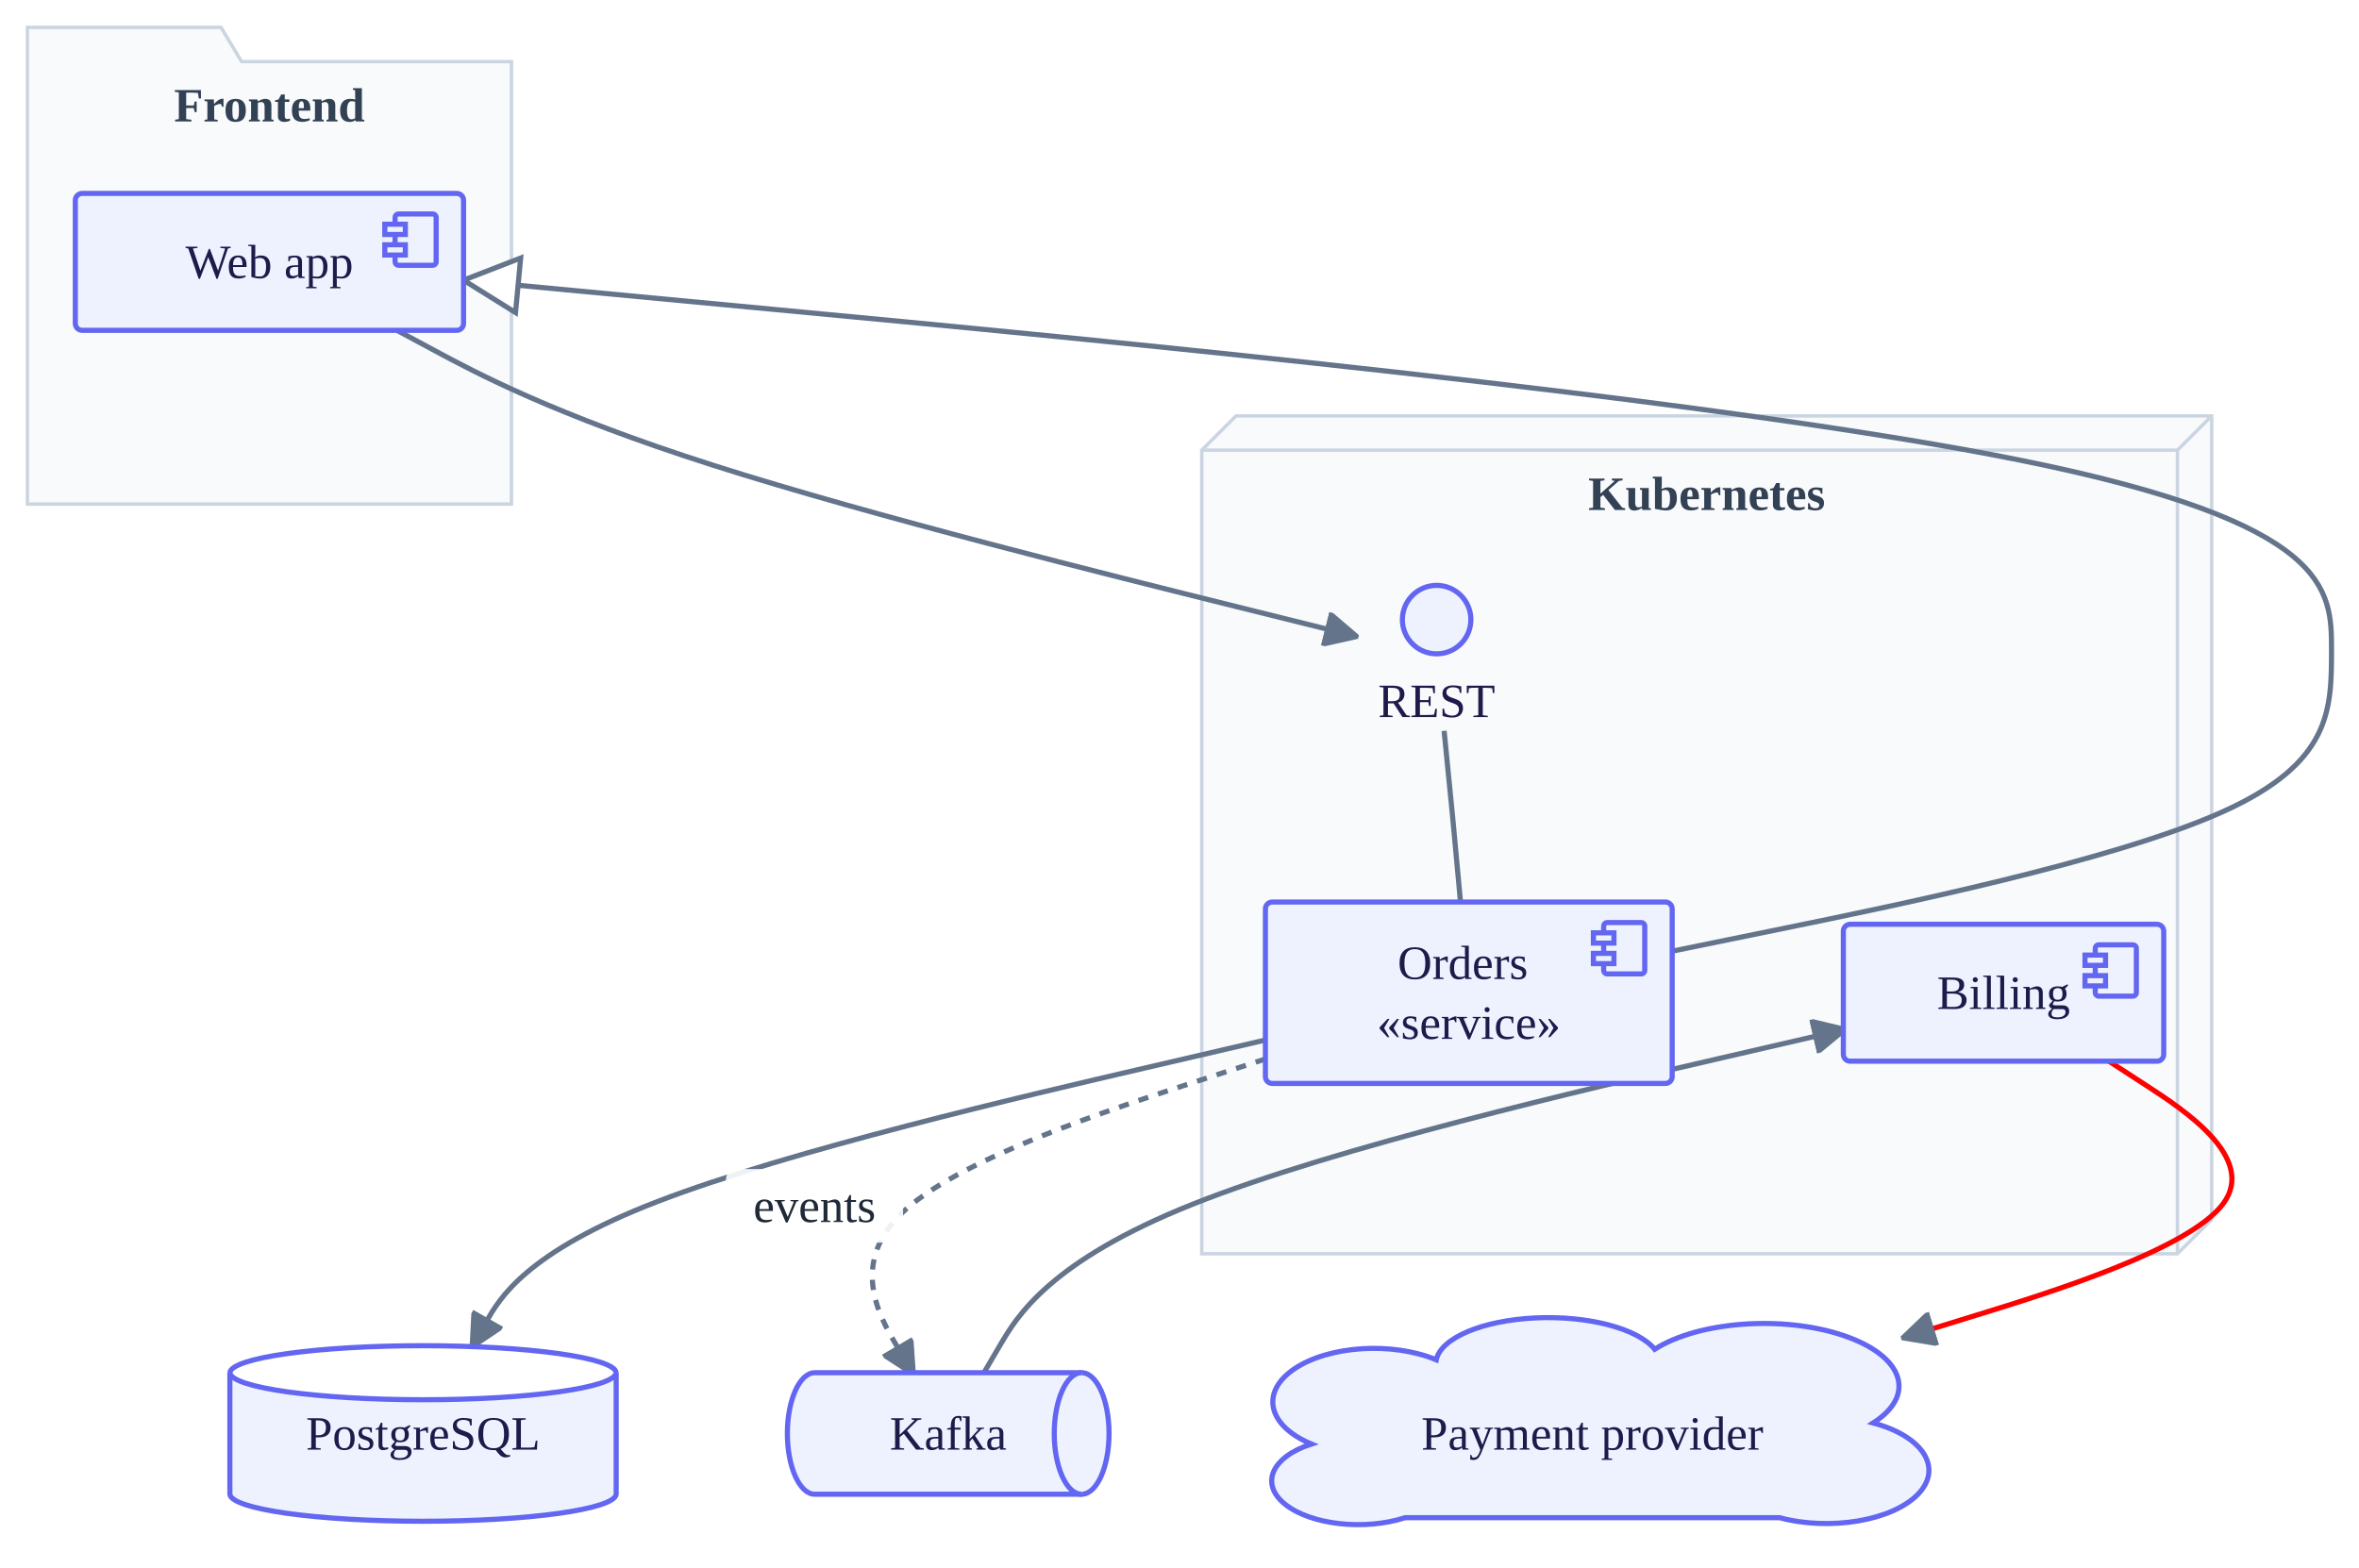
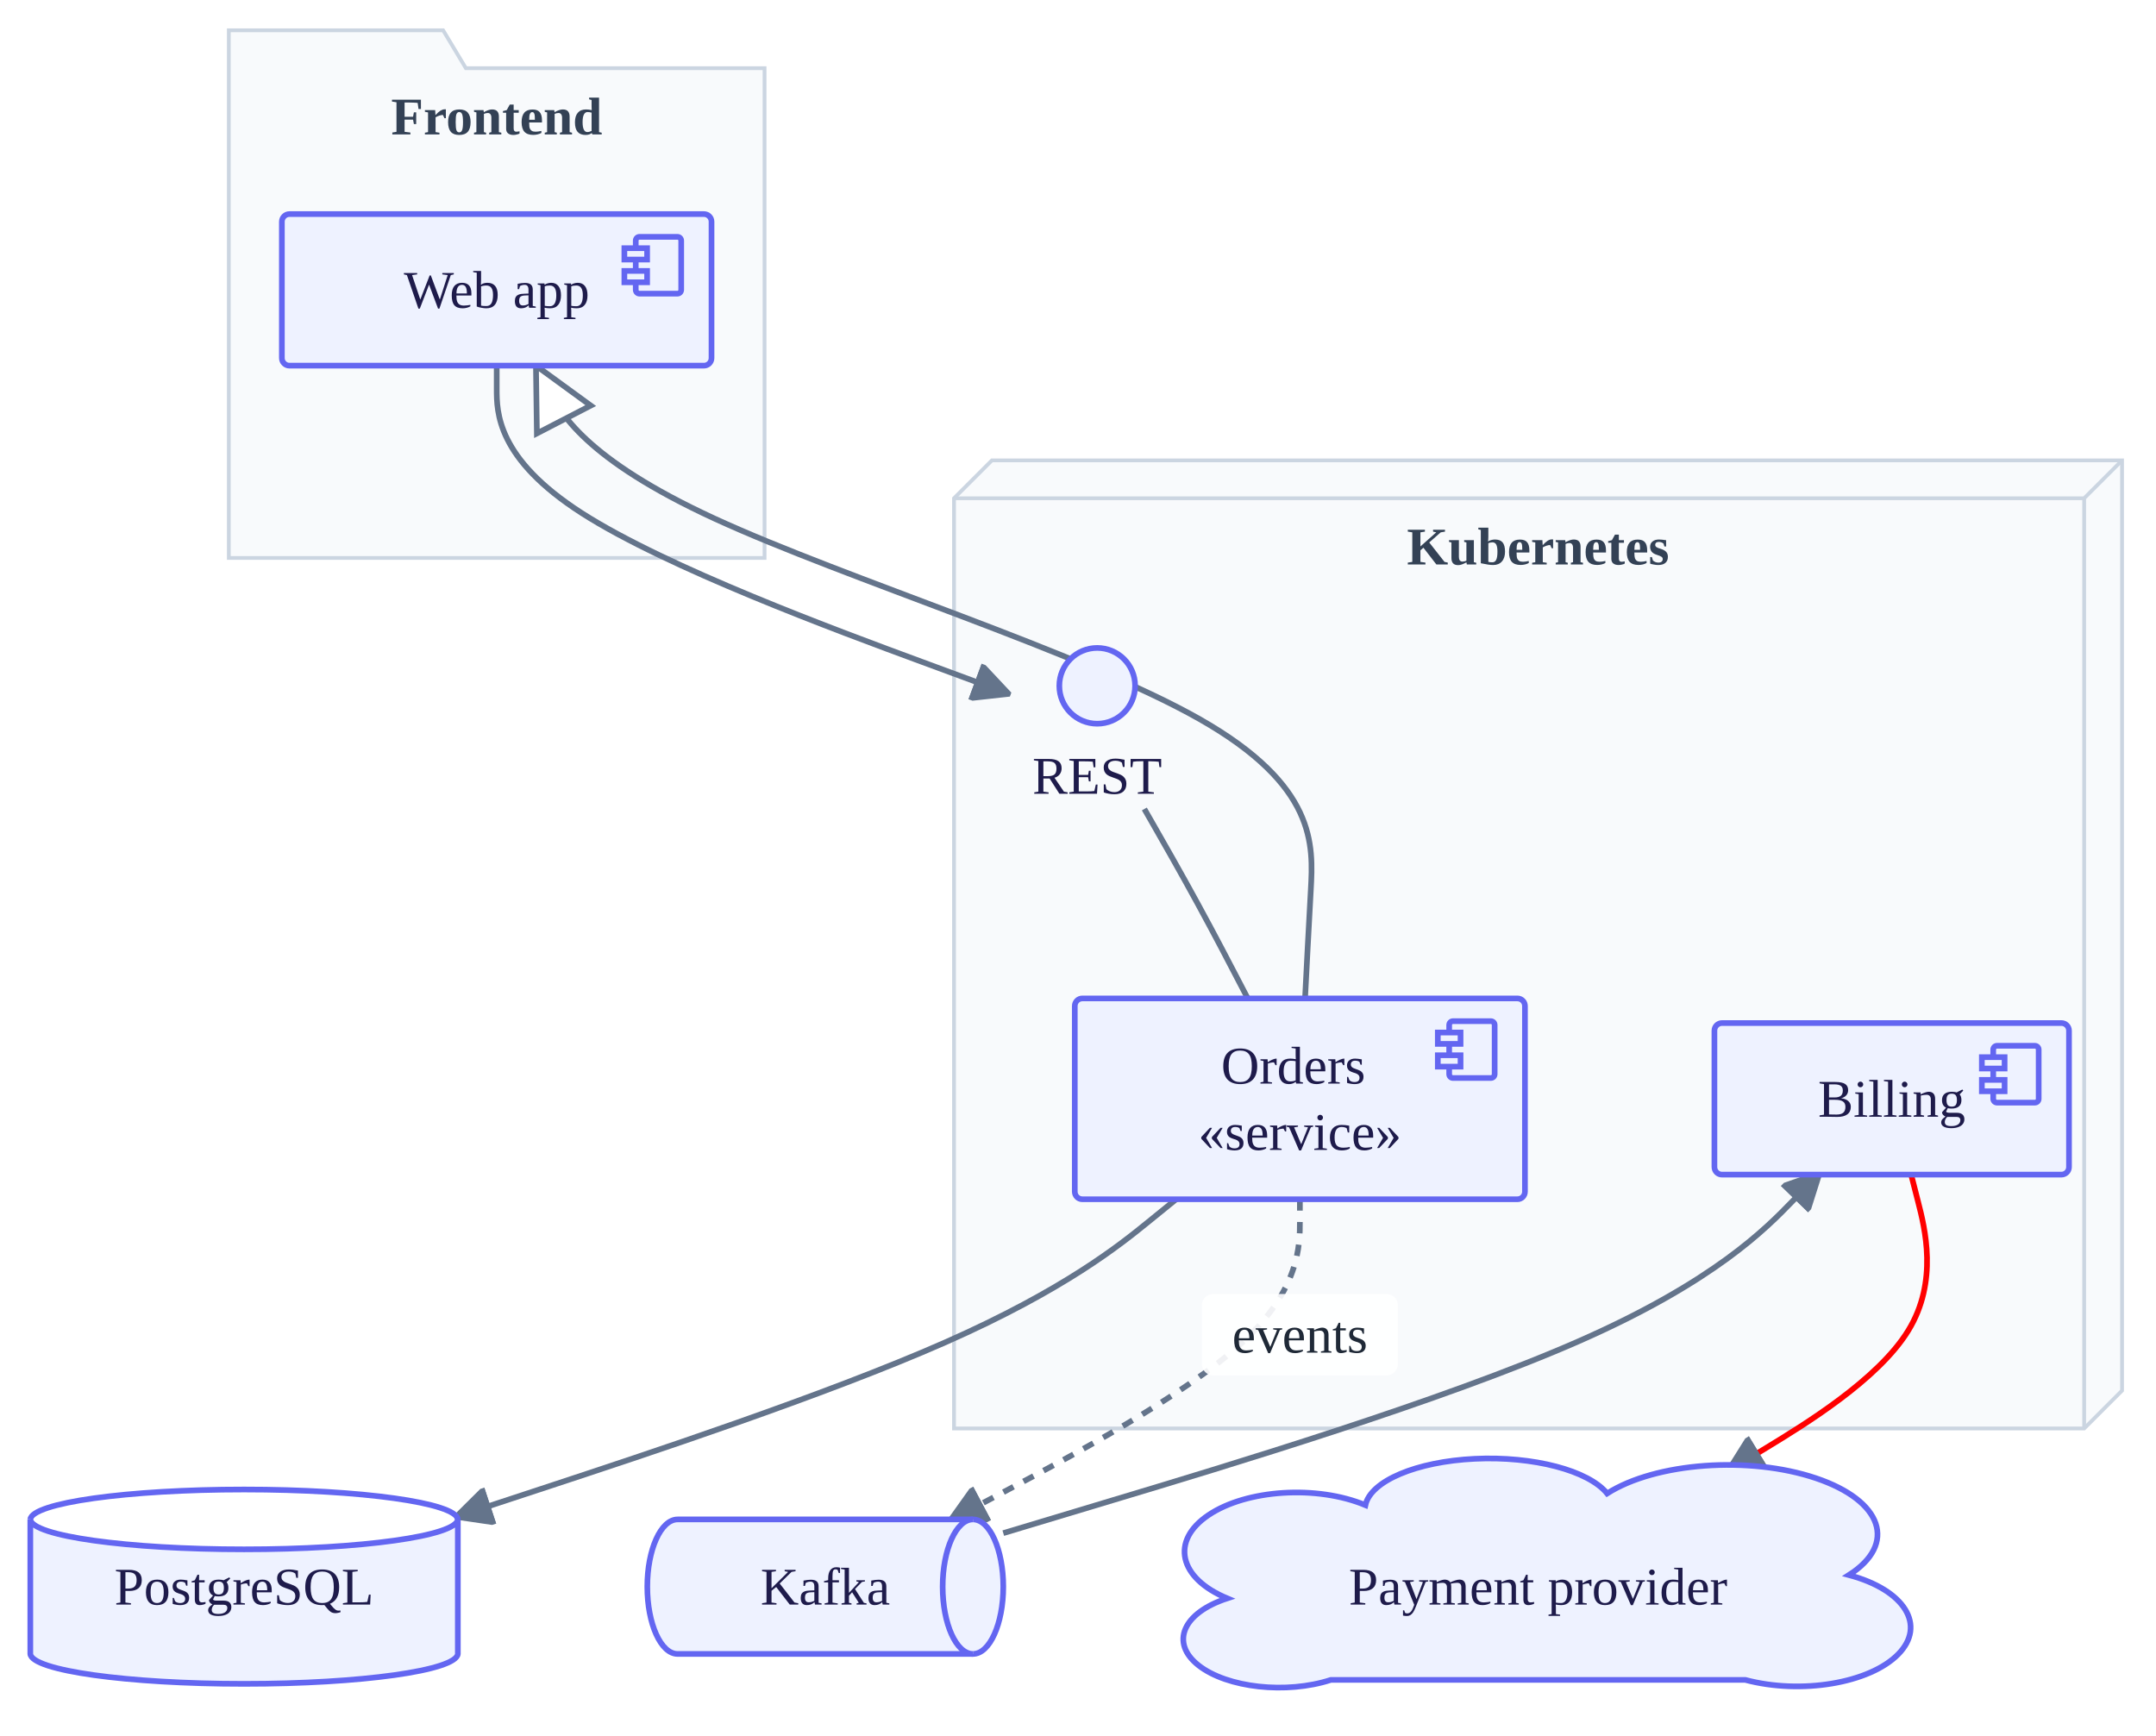
- <svg xmlns="http://www.w3.org/2000/svg" id="dg-7ovvqq" class="dg dg-flowchart" width="689" height="458" viewBox="0 0 689 458" role="img" aria-labelledby="dg-7ovvqq-title" style="max-width:100%;height:auto">
+ <svg xmlns="http://www.w3.org/2000/svg" id="dg-7ovvqq" class="dg dg-flowchart" width="569" height="458" viewBox="0 0 569 458" role="img" aria-labelledby="dg-7ovvqq-title" style="max-width:100%;height:auto">
  <style>#dg-7ovvqq{font-family:var(--dg-font-family, ui-sans-serif, system-ui, -apple-system, "Segoe UI", Roboto, "Helvetica Neue", Arial, sans-serif);font-size:14px;color:var(--dg-text, #1f2937)}#dg-7ovvqq text{fill:var(--dg-text, #1f2937)}#dg-7ovvqq .dg-label{fill:var(--dg-node-text, #1e1b4b)}#dg-7ovvqq .dg-node .dg-shape{fill:var(--dg-node-fill, #eef2ff);stroke:var(--dg-node-stroke, #6366f1);stroke-width:1.5px}#dg-7ovvqq .dg-cluster-box{fill:var(--dg-cluster-fill, #f8fafc);stroke:var(--dg-cluster-stroke, #cbd5e1);stroke-width:1px}#dg-7ovvqq .dg-cluster-label{fill:var(--dg-cluster-text, #334155);font-weight:600}#dg-7ovvqq .dg-edge{fill:none;stroke:var(--dg-line, #64748b);stroke-width:1.5px}#dg-7ovvqq .dg-edge-thick{stroke-width:3.5px}#dg-7ovvqq .dg-edge-dotted{stroke-dasharray:3 3}#dg-7ovvqq .dg-marker{fill:var(--dg-line, #64748b);stroke:var(--dg-line, #64748b)}#dg-7ovvqq .dg-edge-label-box{fill:var(--dg-edge-label-fill, #ffffff);opacity:0.9}#dg-7ovvqq .dg-edge-label{fill:var(--dg-text, #1f2937)}#dg-7ovvqq .dg-muted{fill:var(--dg-text-muted, #6b7280)}#dg-7ovvqq a{cursor:pointer}#dg-7ovvqq .dg-edge-label-group text{fill:var(--dg-text, #1f2937)}#dg-7ovvqq .dg-shape-line{fill:none}</style>
  <defs>
    <marker id="dg-7ovvqq-m-arrow" markerUnits="userSpaceOnUse" orient="auto" viewBox="0 0 10 10" refX="9" refY="5" markerWidth="10" markerHeight="10">
      <path class="dg-marker" d="M0,0 L10,5 L0,10 z" stroke-width="1" />
    </marker>
    <marker id="dg-7ovvqq-m-arrow-start" markerUnits="userSpaceOnUse" orient="auto" viewBox="0 0 10 10" refX="1" refY="5" markerWidth="10" markerHeight="10">
      <path class="dg-marker" d="M0,0 L10,5 L0,10 z" transform="translate(10,0) scale(-1,1)" stroke-width="1" />
    </marker>
    <marker id="dg-7ovvqq-m-triangle" markerUnits="userSpaceOnUse" orient="auto" viewBox="0 0 20 20" refX="19" refY="10" markerWidth="20" markerHeight="20">
      <g>
        <path class="dg-marker" d="M19,10 L3,2 L3,18 z" style="fill:var(--dg-edge-label-fill, #ffffff)" stroke-width="1.5" />
      </g>
    </marker>
    <marker id="dg-7ovvqq-m-triangle-start" markerUnits="userSpaceOnUse" orient="auto" viewBox="0 0 20 20" refX="1" refY="10" markerWidth="20" markerHeight="20">
      <g transform="translate(20,0) scale(-1,1)">
        <path class="dg-marker" d="M19,10 L3,2 L3,18 z" style="fill:var(--dg-edge-label-fill, #ffffff)" stroke-width="1.5" />
      </g>
    </marker>
  </defs>
  <g transform="translate(8,8)">
    <g class="dg-clusters">
      <g class="dg-cluster" data-id="Frontend">
-         <path class="dg-cluster-box" d="M0,10 L0,139.25 L141.39,139.25 L141.39,10 L62.56,10 L56.56,0 L0,0 Z" />
+         <path class="dg-cluster-box" d="M52.39,10 L52.39,139.25 L193.78,139.25 L193.78,10 L114.95,10 L108.95,0 L52.39,0 Z" />
        <text class="dg-cluster-label" text-anchor="middle" dominant-baseline="central">
-           <tspan x="70.69" y="22.75" dominant-baseline="central">Frontend</tspan>
+           <tspan x="123.09" y="22.75" dominant-baseline="central">Frontend</tspan>
        </text>
      </g>
      <g class="dg-cluster" data-id="Kubernetes">
        <g>
-           <path class="dg-cluster-box" d="M343,123.5 L353,113.5 L637.97,113.5 L637.97,348.25 L627.97,358.25 L343,358.25 Z" />
-           <path class="dg-cluster-box dg-shape-line" d="M343,123.5 L627.97,123.5 L637.97,113.5 M627.97,123.5 L627.97,358.25" />
+           <path class="dg-cluster-box" d="M243.78,123.5 L253.78,113.5 L552.04,113.5 L552.04,359 L542.04,369 L243.78,369 Z" />
+           <path class="dg-cluster-box dg-shape-line" d="M243.78,123.5 L542.04,123.5 L552.04,113.5 M542.04,123.5 L542.04,369" />
        </g>
        <text class="dg-cluster-label" text-anchor="middle" dominant-baseline="central">
-           <tspan x="490.48" y="136.25" dominant-baseline="central">Kubernetes</tspan>
+           <tspan x="397.91" y="136.25" dominant-baseline="central">Kubernetes</tspan>
        </text>
      </g>
    </g>
    <g class="dg-edges">
-       <path class="dg-edge" d="M107.94,88.5 L119.35,94.63 C130.76,100.75 153.57,113 200.22,127.89 C246.86,142.78 317.34,160.31 352.57,169.07 L387.81,177.83" marker-end="url(#dg-7ovvqq-m-arrow)" data-from="Web" data-to="API" />
-       <path class="dg-edge" d="M413.78,205.5 L414.2,209.67 C414.62,213.83 415.46,222.17 416.26,230.5 C417.05,238.83 417.81,247.17 418.19,251.33 L418.57,255.5" data-from="API" data-to="Orders" />
-       <path class="dg-edge" d="M361.59,295.81 L326.86,303.88 C292.13,311.96 222.67,328.1 184.09,342.97 C145.51,357.83 137.82,371.42 133.98,378.21 L130.13,385" marker-end="url(#dg-7ovvqq-m-arrow)" data-from="Orders" data-to="PG" />
-       <path class="dg-edge dg-edge-dotted" d="M361.59,301.35 L339.64,308.5 C317.69,315.65 273.8,329.95 256.62,345.23 C239.44,360.5 248.98,376.75 253.75,384.88 L258.52,393" marker-end="url(#dg-7ovvqq-m-arrow)" data-from="Orders" data-to="Kafka" />
-       <path class="dg-edge" d="M530.39,292.82 L493.33,301.39 C456.26,309.96 382.13,327.11 340.29,343.8 C298.45,360.5 288.91,376.75 284.14,384.88 L279.37,393" marker-start="url(#dg-7ovvqq-m-arrow-start)" data-from="Billing" data-to="Kafka" />
-       <path class="dg-edge" d="M607.96,302 L618.8,309.04 C629.63,316.08 651.3,330.17 641.34,343.61 C631.38,357.06 589.8,369.87 569,376.27 L548.21,382.68" marker-end="url(#dg-7ovvqq-m-arrow)" style="stroke:red" data-from="Billing" data-to="PSP" />
-       <path class="dg-edge" d="M127.39,73.84 L218.32,82.41 C309.25,90.98 491.11,108.11 582.04,126.43 C672.97,144.75 672.97,164.25 672.97,181.79 C672.97,199.33 672.97,214.92 640.88,229.27 C608.78,243.62 544.59,256.74 512.49,263.3 L480.39,269.86" marker-start="url(#dg-7ovvqq-m-triangle-start)" data-from="Web" data-to="Orders" />
+       <path class="dg-edge" d="M123.09,88.5 L123.09,94.63 C123.09,100.75 123.09,113 145.54,127.41 C167.99,141.82 212.88,158.4 235.33,166.68 L257.78,174.97" marker-end="url(#dg-7ovvqq-m-arrow)" data-from="Web" data-to="API" />
+       <path class="dg-edge" d="M294.01,205.5 L296.4,209.67 C298.78,213.83 303.55,222.17 308.09,230.5 C312.64,238.83 316.97,247.17 319.13,251.33 L321.3,255.5" data-from="API" data-to="Orders" />
+       <path class="dg-edge" d="M302.41,308.5 L295.07,314.46 C287.73,320.42 273.05,332.33 241.45,346.28 C209.85,360.22 161.34,376.2 137.09,384.19 L112.83,392.17" marker-end="url(#dg-7ovvqq-m-arrow)" data-from="Orders" data-to="PG" />
+       <path class="dg-edge dg-edge-dotted" d="M335.06,308.5 L335.06,314.46 C335.06,320.42 335.06,332.33 319.75,346.42 C304.45,360.5 273.84,376.75 258.54,384.88 L243.24,393" marker-end="url(#dg-7ovvqq-m-arrow)" data-from="Orders" data-to="Kafka" />
+       <path class="dg-edge" d="M471.87,302 L465.04,309.04 C458.22,316.08 444.57,330.17 408.72,345.94 C372.87,361.71 314.83,379.17 285.8,387.89 L256.78,396.62" marker-start="url(#dg-7ovvqq-m-arrow-start)" data-from="Billing" data-to="Kafka" />
+       <path class="dg-edge" d="M496.38,302 L498.18,309.04 C499.99,316.08 503.6,330.17 495.61,343.17 C487.63,356.17 468.04,368.08 458.25,374.04 L448.46,380" marker-end="url(#dg-7ovvqq-m-arrow)" style="stroke:red" data-from="Billing" data-to="PSP" />
+       <path class="dg-edge" d="M133.45,88.5 L136.62,94.63 C139.79,100.75 146.14,113 180.62,128.88 C215.11,144.75 277.73,164.25 308.61,181.79 C339.48,199.33 338.59,214.92 337.94,226.88 C337.28,238.83 336.85,247.17 336.64,251.33 L336.42,255.5" marker-start="url(#dg-7ovvqq-m-triangle-start)" data-from="Web" data-to="Orders" />
    </g>
    <g class="dg-edge-labels">
      <g class="dg-edge-label-group">
-         <rect class="dg-edge-label-box" x="204.04" y="333.5" width="51.72" height="21.5" rx="3" />
+         <rect class="dg-edge-label-box" x="309.2" y="333.5" width="51.72" height="21.5" rx="3" />
        <text class="dg-edge-label" text-anchor="middle" dominant-baseline="central">
-           <tspan x="229.9" y="344.25" dominant-baseline="central">events</tspan>
+           <tspan x="335.06" y="344.25" dominant-baseline="central">events</tspan>
        </text>
      </g>
    </g>
    <g class="dg-nodes">
      <g class="dg-node" data-id="Web">
        <g>
-           <rect class="dg-shape" x="14" y="48.5" width="113.39" height="40" rx="2" />
-           <rect class="dg-shape" x="107.39" y="54.5" width="12" height="15" rx="1" />
-           <rect class="dg-shape" x="104.39" y="57.5" width="6" height="3" />
-           <rect class="dg-shape" x="104.39" y="63.5" width="6" height="3" />
+           <rect class="dg-shape" x="66.39" y="48.5" width="113.39" height="40" rx="2" />
+           <rect class="dg-shape" x="159.78" y="54.5" width="12" height="15" rx="1" />
+           <rect class="dg-shape" x="156.78" y="57.5" width="6" height="3" />
+           <rect class="dg-shape" x="156.78" y="63.5" width="6" height="3" />
        </g>
        <text class="dg-label" text-anchor="middle" dominant-baseline="central">
-           <tspan x="70.69" y="68.5" dominant-baseline="central">Web app</tspan>
+           <tspan x="123.09" y="68.5" dominant-baseline="central">Web app</tspan>
        </text>
      </g>
      <g class="dg-node" data-id="Orders">
        <g>
-           <rect class="dg-shape" x="361.59" y="255.5" width="118.81" height="53" rx="2" />
-           <rect class="dg-shape" x="460.39" y="261.5" width="12" height="15" rx="1" />
-           <rect class="dg-shape" x="457.39" y="264.5" width="6" height="3" />
-           <rect class="dg-shape" x="457.39" y="270.5" width="6" height="3" />
+           <rect class="dg-shape" x="275.65" y="255.5" width="118.81" height="53" rx="2" />
+           <rect class="dg-shape" x="374.46" y="261.5" width="12" height="15" rx="1" />
+           <rect class="dg-shape" x="371.46" y="264.5" width="6" height="3" />
+           <rect class="dg-shape" x="371.46" y="270.5" width="6" height="3" />
        </g>
        <text class="dg-label" text-anchor="middle" dominant-baseline="central">
-           <tspan x="420.99" y="273.25" dominant-baseline="central">Orders</tspan>
-           <tspan x="420.99" y="290.75" dominant-baseline="central">«service»</tspan>
+           <tspan x="335.06" y="273.25" dominant-baseline="central">Orders</tspan>
+           <tspan x="335.06" y="290.75" dominant-baseline="central">«service»</tspan>
        </text>
      </g>
      <g class="dg-node" data-id="Billing">
        <g>
-           <rect class="dg-shape" x="530.39" y="262" width="93.58" height="40" rx="2" />
-           <rect class="dg-shape" x="603.97" y="268" width="12" height="15" rx="1" />
-           <rect class="dg-shape" x="600.97" y="271" width="6" height="3" />
-           <rect class="dg-shape" x="600.97" y="277" width="6" height="3" />
+           <rect class="dg-shape" x="444.46" y="262" width="93.58" height="40" rx="2" />
+           <rect class="dg-shape" x="518.04" y="268" width="12" height="15" rx="1" />
+           <rect class="dg-shape" x="515.04" y="271" width="6" height="3" />
+           <rect class="dg-shape" x="515.04" y="277" width="6" height="3" />
        </g>
        <text class="dg-label" text-anchor="middle" dominant-baseline="central">
-           <tspan x="577.18" y="282" dominant-baseline="central">Billing</tspan>
+           <tspan x="491.25" y="282" dominant-baseline="central">Billing</tspan>
        </text>
      </g>
      <g class="dg-node dg-node-figure" data-id="API">
-         <circle class="dg-shape" cx="411.6" cy="173" r="10" />
+         <circle class="dg-shape" cx="281.57" cy="173" r="10" />
        <text class="dg-label" text-anchor="middle" dominant-baseline="central">
-           <tspan x="411.6" y="196.75" dominant-baseline="central">REST</tspan>
+           <tspan x="281.57" y="196.75" dominant-baseline="central">REST</tspan>
        </text>
      </g>
      <g class="dg-node" data-id="PG">
        <g>
-           <path class="dg-shape" d="M59.14,393 A56.42,8 0 0,0 171.97,393 L171.97,428.5 A56.42,8 0 0,1 59.14,428.5 Z" />
-           <path class="dg-shape" d="M59.14,393 A56.42,8 0 0,1 171.97,393" fill-opacity="0" />
+           <path class="dg-shape" d="M0,393 A56.42,8 0 0,0 112.83,393 L112.83,428.5 A56.42,8 0 0,1 0,428.5 Z" />
+           <path class="dg-shape" d="M0,393 A56.42,8 0 0,1 112.83,393" fill-opacity="0" />
        </g>
        <text class="dg-label" text-anchor="middle" dominant-baseline="central">
-           <tspan x="115.56" y="410.75" dominant-baseline="central">PostgreSQL</tspan>
+           <tspan x="56.42" y="410.75" dominant-baseline="central">PostgreSQL</tspan>
        </text>
      </g>
      <g class="dg-node" data-id="Kafka">
        <g>
-           <path class="dg-shape" d="M229.97,393 L307.92,393 A8,17.75 0 0,1 307.92,428.5 L229.97,428.5 A8,17.75 0 0,1 229.97,393 Z" />
-           <path class="dg-shape dg-shape-line" d="M307.92,393 A8,17.75 0 0,0 307.92,428.5" />
+           <path class="dg-shape" d="M170.83,393 L248.78,393 A8,17.75 0 0,1 248.78,428.5 L170.83,428.5 A8,17.75 0 0,1 170.83,393 Z" />
+           <path class="dg-shape dg-shape-line" d="M248.78,393 A8,17.75 0 0,0 248.78,428.5" />
        </g>
        <text class="dg-label" text-anchor="middle" dominant-baseline="central">
-           <tspan x="268.95" y="410.75" dominant-baseline="central">Kafka</tspan>
+           <tspan x="209.81" y="410.75" dominant-baseline="central">Kafka</tspan>
        </text>
      </g>
      <g class="dg-node" data-id="PSP">
-         <path class="dg-shape" d="M402.38,435.35 A21.87,11.07 0 0,1 375.03,413.83 A25.52,13.53 0 0,1 411.49,389.23 A32.81,13.53 0 0,1 475.29,386.15 A29.17,13.53 0 0,1 539.09,407.68 A23.7,12.3 0 0,1 511.75,435.35 Z" />
+         <path class="dg-shape" d="M343.24,435.35 A21.87,11.07 0 0,1 315.89,413.83 A25.52,13.53 0 0,1 352.35,389.23 A32.81,13.53 0 0,1 416.15,386.15 A29.17,13.53 0 0,1 479.95,407.68 A23.7,12.3 0 0,1 452.61,435.35 Z" />
        <text class="dg-label" text-anchor="middle" dominant-baseline="central">
-           <tspan x="457.06" y="410.75" dominant-baseline="central">Payment provider</tspan>
+           <tspan x="397.92" y="410.75" dominant-baseline="central">Payment provider</tspan>
        </text>
      </g>
    </g>
  </g>
</svg>
